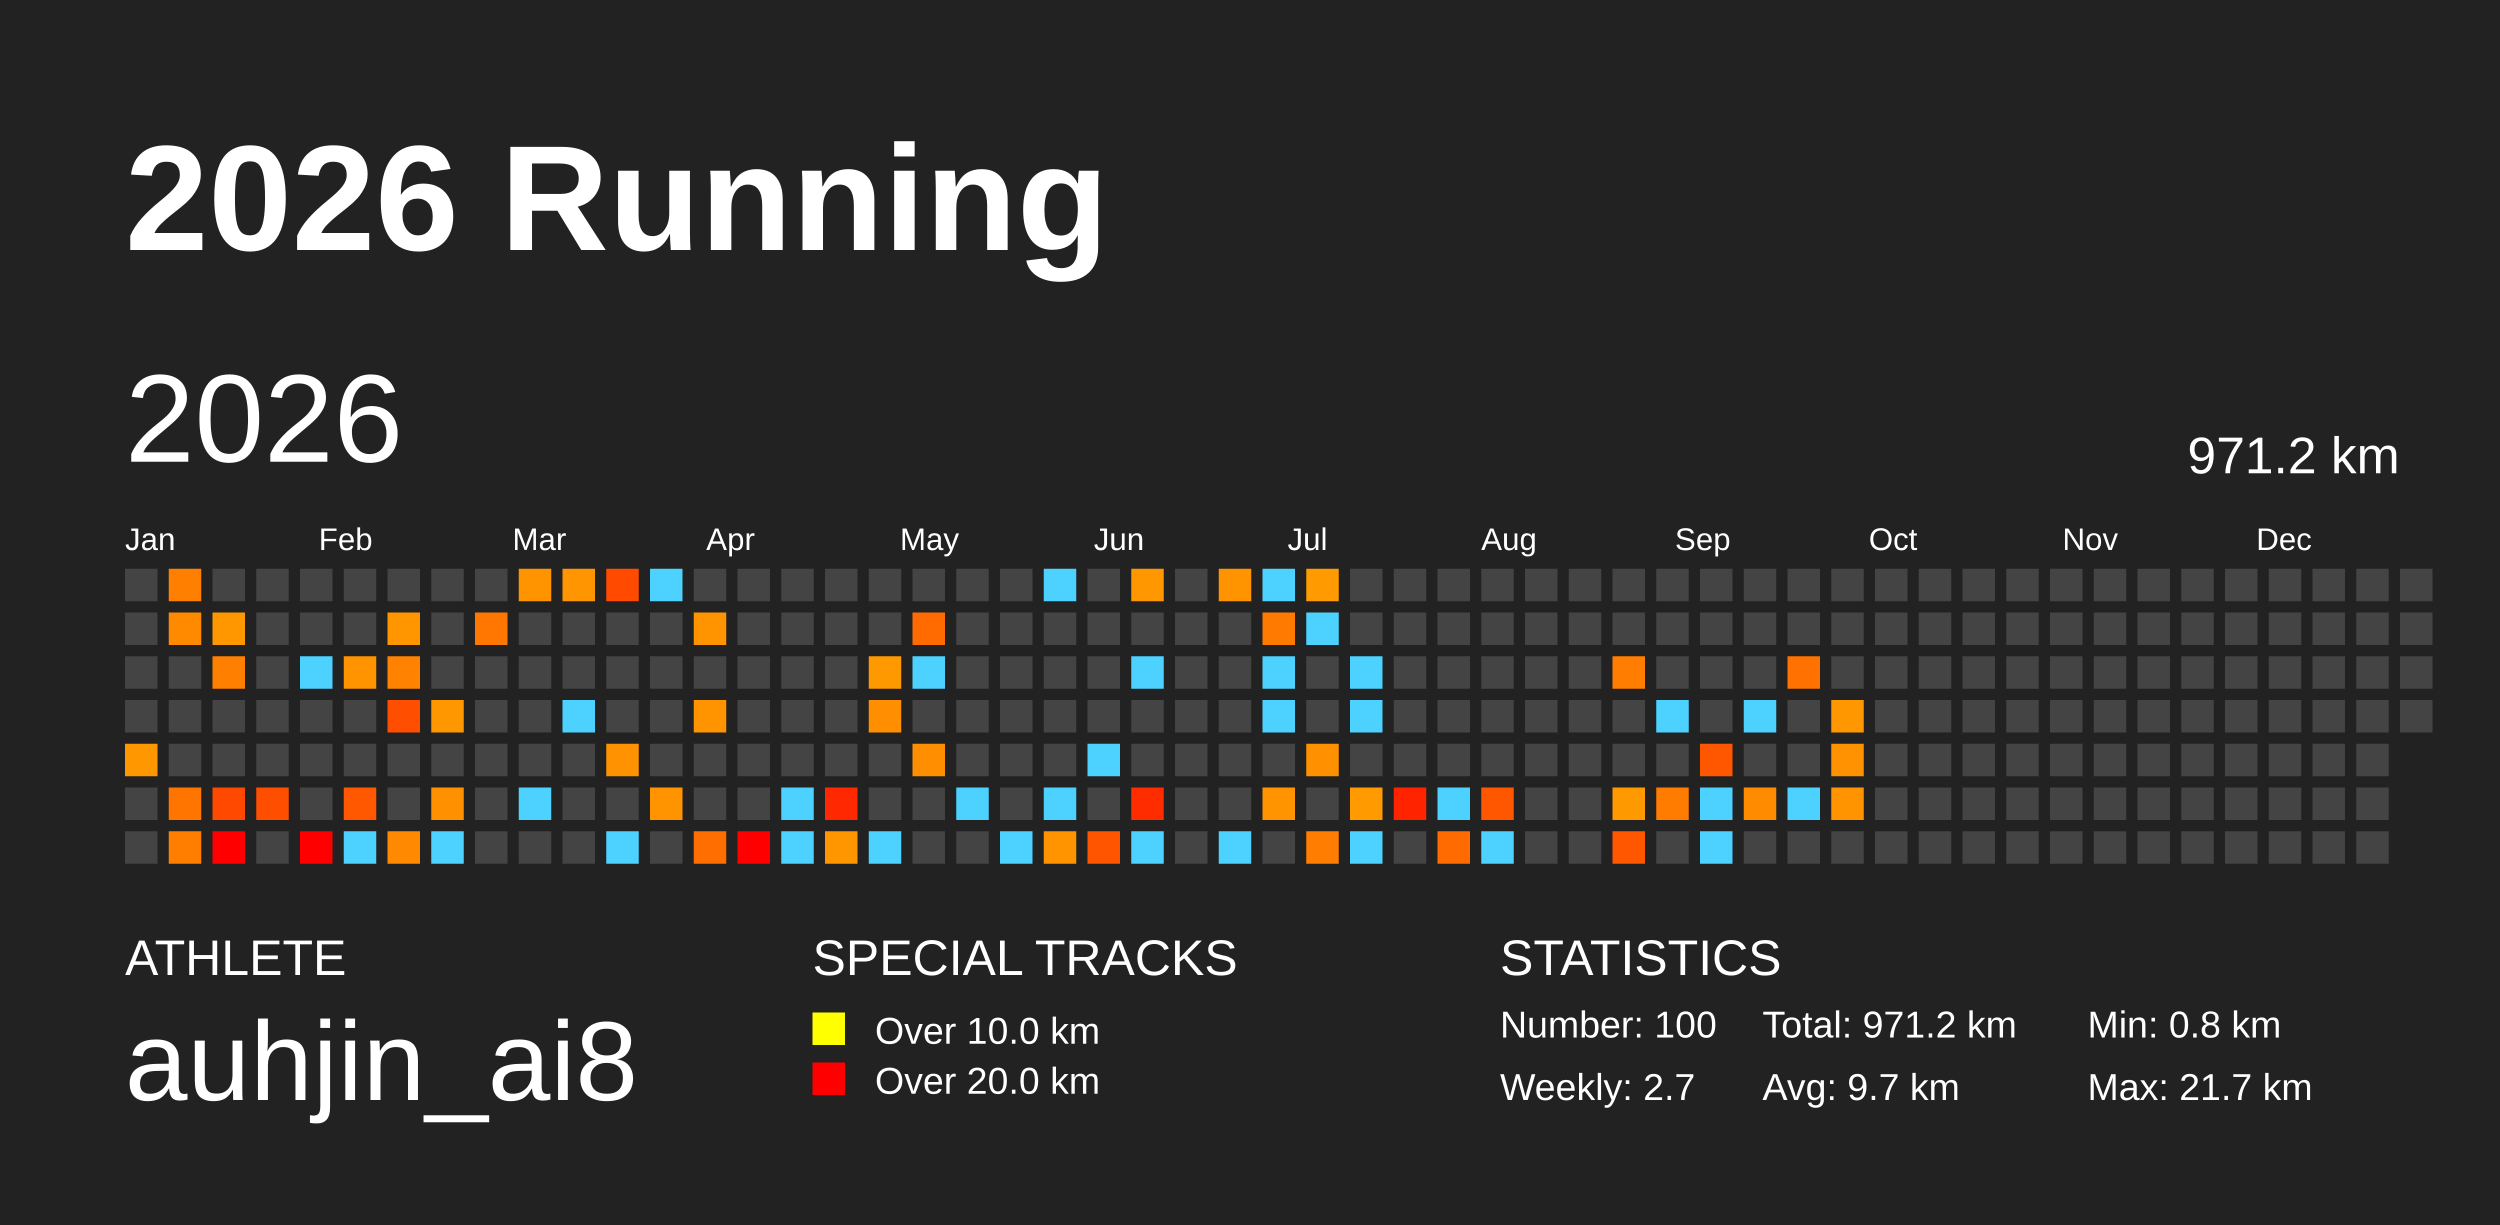
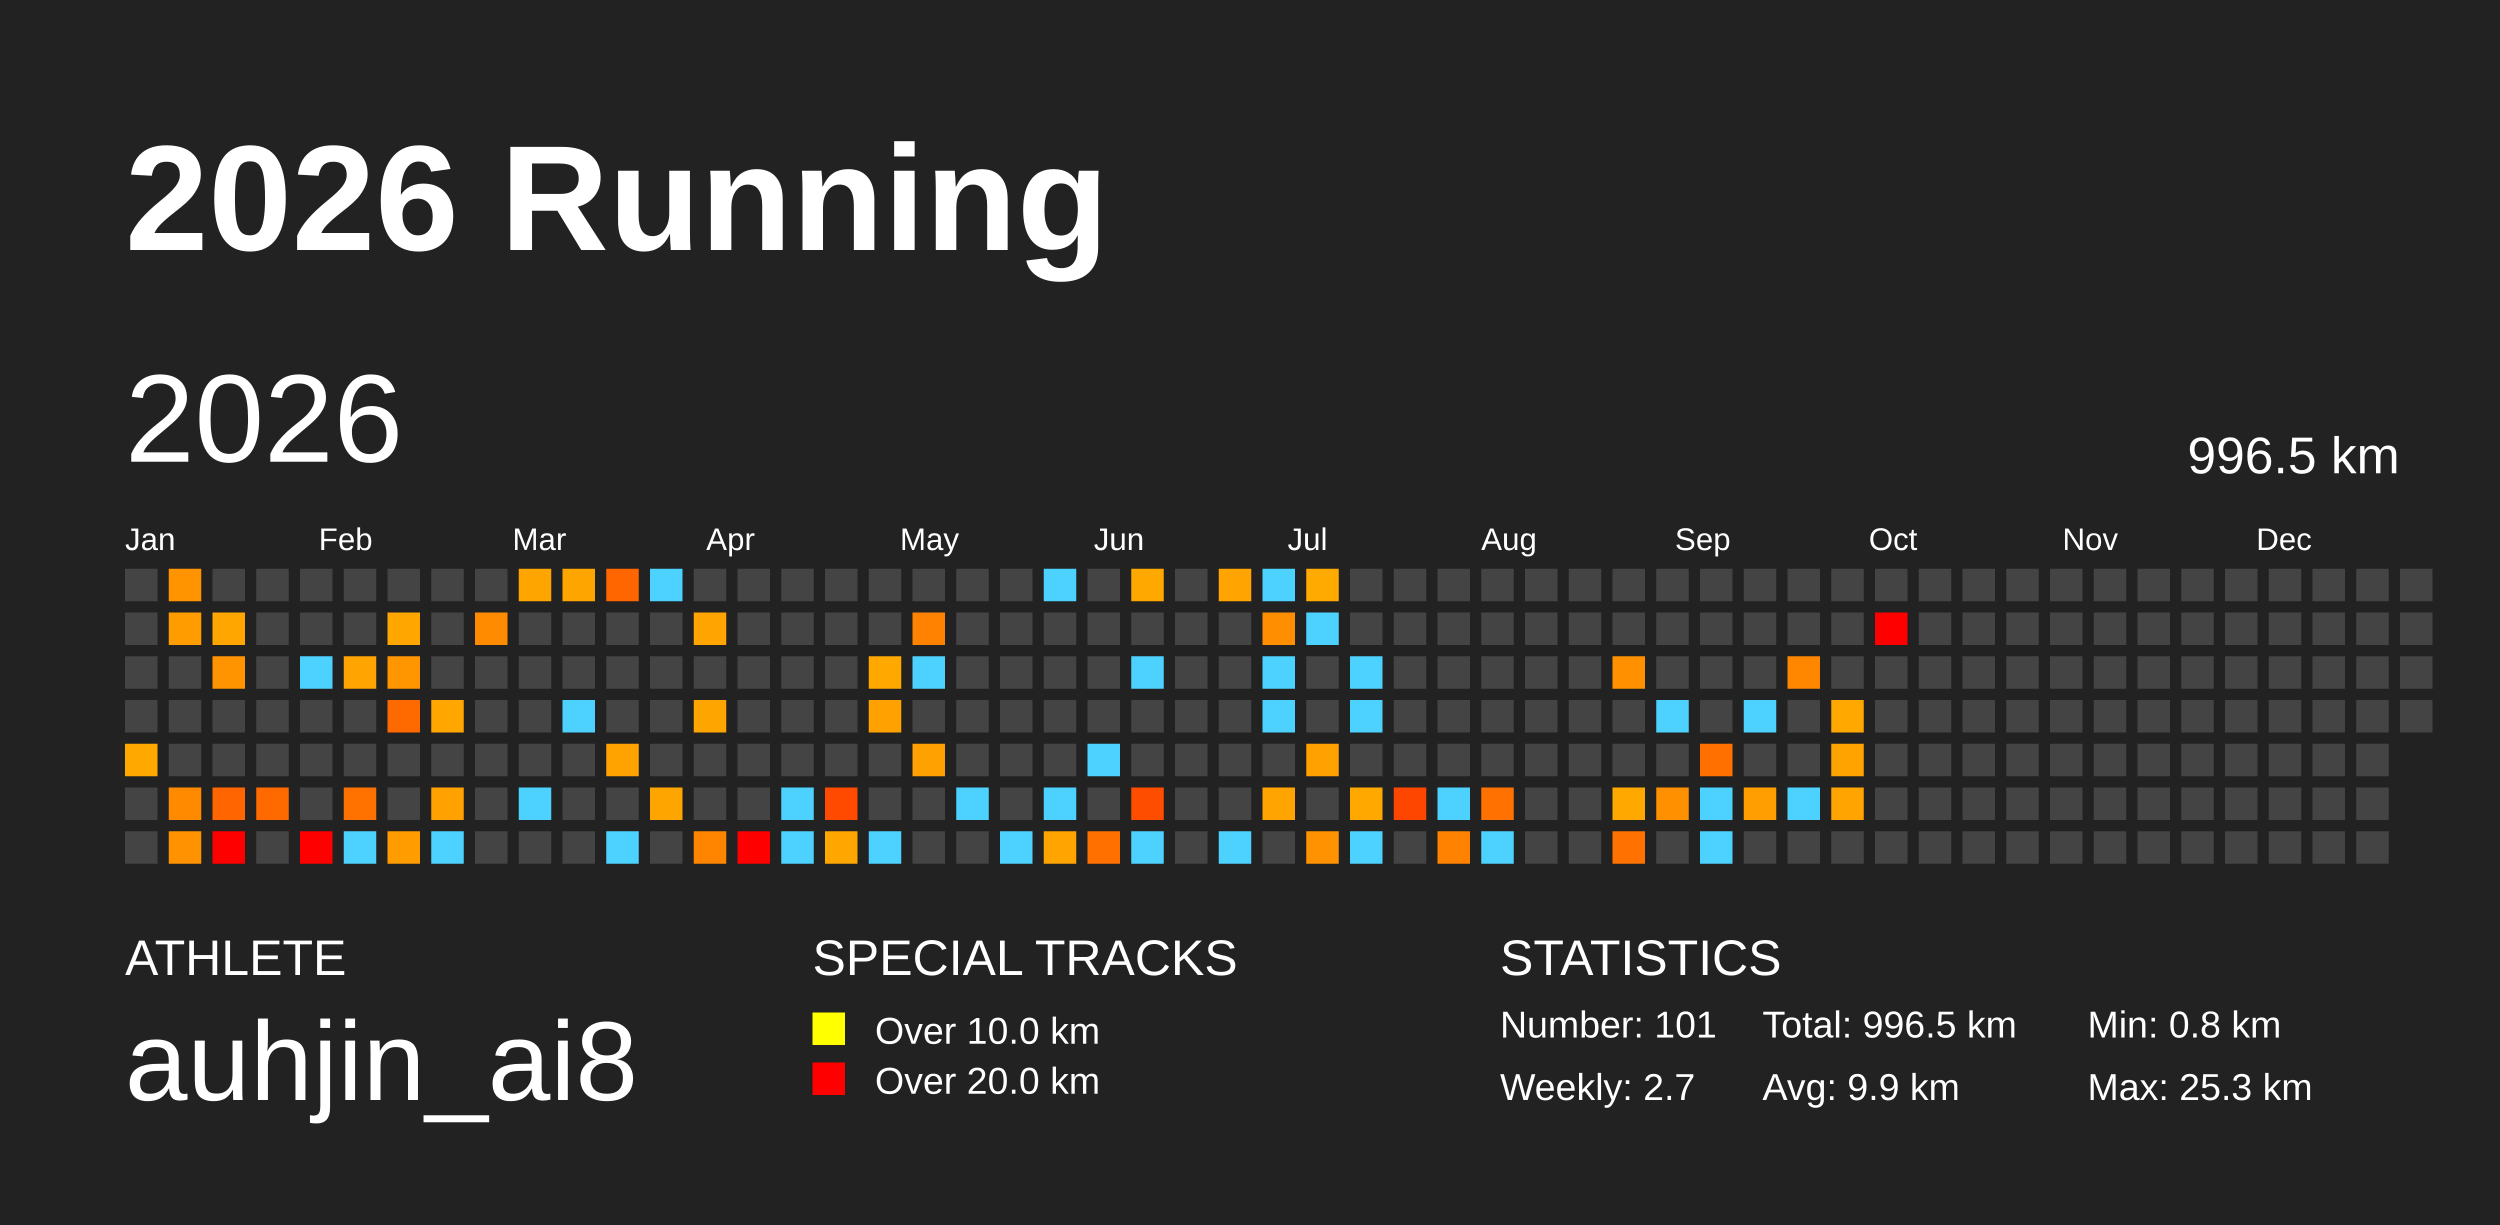
<svg xmlns="http://www.w3.org/2000/svg" baseProfile="full" height="98mm" version="1.1" viewBox="0,0,200,98" width="200mm">
  <defs />
  <rect fill="#222222" height="98" width="200" x="0" y="0" />
  <text fill="#FFFFFF" style="font-size:12px; font-family:Arial; font-weight:bold;" x="10" y="20">2026 Running</text>
  <text fill="#FFFFFF" style="font-size:4px; font-family:Arial" x="10" y="78">ATHLETE</text>
  <text fill="#FFFFFF" style="font-size:9px; font-family:Arial" x="10" y="88">auhjin_ai8</text>
  <text fill="#FFFFFF" style="font-size:4px; font-family:Arial" x="65" y="78">SPECIAL TRACKS</text>
  <rect fill="yellow" height="2.6" width="2.6" x="65" y="81" />
  <text fill="#FFFFFF" style="font-size:3px; font-family:Arial" x="70" y="83.5">Over 10.0 km</text>
  <rect fill="red" height="2.6" width="2.6" x="65" y="85" />
  <text fill="#FFFFFF" style="font-size:3px; font-family:Arial" x="70" y="87.5">Over 20.0 km</text>
  <text fill="#FFFFFF" style="font-size:4px; font-family:Arial" x="120" y="78">STATISTICS</text>
-   <text fill="#FFFFFF" style="font-size:3px; font-family:Arial" x="120" y="83">Number: 100</text>
+   <text fill="#FFFFFF" style="font-size:3px; font-family:Arial" x="120" y="83">Number: 101</text>
  <text fill="#FFFFFF" style="font-size:3px; font-family:Arial" x="120" y="88">Weekly: 2.7</text>
-   <text fill="#FFFFFF" style="font-size:3px; font-family:Arial" x="141" y="83">Total: 971.2 km</text>
-   <text fill="#FFFFFF" style="font-size:3px; font-family:Arial" x="141" y="88">Avg: 9.7 km</text>
+   <text fill="#FFFFFF" style="font-size:3px; font-family:Arial" x="141" y="83">Total: 996.5 km</text>
+   <text fill="#FFFFFF" style="font-size:3px; font-family:Arial" x="141" y="88">Avg: 9.9 km</text>
  <text fill="#FFFFFF" style="font-size:3px; font-family:Arial" x="167" y="83">Min: 0.8 km</text>
-   <text fill="#FFFFFF" style="font-size:3px; font-family:Arial" x="167" y="88">Max: 21.7 km</text>
+   <text fill="#FFFFFF" style="font-size:3px; font-family:Arial" x="167" y="88">Max: 25.3 km</text>
  <text dominant-baseline="hanging" fill="#FFFFFF" style="font-size:10.0px; font-family:Arial;" x="10" y="30">2026</text>
-   <text dominant-baseline="hanging" fill="#FFFFFF" style="font-size:4.125px; font-family:Arial;" x="175" y="35">971.2 km</text>
+   <text dominant-baseline="hanging" fill="#FFFFFF" style="font-size:4.125px; font-family:Arial;" x="175" y="35">996.5 km</text>
  <text fill="#FFFFFF" style="font-size:2.5px; font-family:Arial" x="10.0" y="44">Jan</text>
  <text fill="#FFFFFF" style="font-size:2.5px; font-family:Arial" x="25.5" y="44">Feb</text>
  <text fill="#FFFFFF" style="font-size:2.5px; font-family:Arial" x="41.0" y="44">Mar</text>
  <text fill="#FFFFFF" style="font-size:2.5px; font-family:Arial" x="56.5" y="44">Apr</text>
  <text fill="#FFFFFF" style="font-size:2.5px; font-family:Arial" x="72.0" y="44">May</text>
  <text fill="#FFFFFF" style="font-size:2.5px; font-family:Arial" x="87.5" y="44">Jun</text>
  <text fill="#FFFFFF" style="font-size:2.5px; font-family:Arial" x="103.0" y="44">Jul</text>
  <text fill="#FFFFFF" style="font-size:2.5px; font-family:Arial" x="118.5" y="44">Aug</text>
  <text fill="#FFFFFF" style="font-size:2.5px; font-family:Arial" x="134.0" y="44">Sep</text>
  <text fill="#FFFFFF" style="font-size:2.5px; font-family:Arial" x="149.5" y="44">Oct</text>
  <text fill="#FFFFFF" style="font-size:2.5px; font-family:Arial" x="165.0" y="44">Nov</text>
  <text fill="#FFFFFF" style="font-size:2.5px; font-family:Arial" x="180.5" y="44">Dec</text>
  <rect fill="#444444" height="2.6" width="2.6" x="10.0" y="45.5" />
  <rect fill="#444444" height="2.6" width="2.6" x="10.0" y="49.0" />
  <rect fill="#444444" height="2.6" width="2.6" x="10.0" y="52.5" />
  <rect fill="#444444" height="2.6" width="2.6" x="10.0" y="56.0" />
-   <rect fill="#ff9800" height="2.6" width="2.6" x="10.0" y="59.5" />
+   <rect fill="#ffa800" height="2.6" width="2.6" x="10.0" y="59.5" />
  <rect fill="#444444" height="2.6" width="2.6" x="10.0" y="63.0" />
  <rect fill="#444444" height="2.6" width="2.6" x="10.0" y="66.5" />
-   <rect fill="#ff7f00" height="2.6" width="2.6" x="13.5" y="45.5" />
-   <rect fill="#ff8a00" height="2.6" width="2.6" x="13.5" y="49.0" />
+   <rect fill="#ff9300" height="2.6" width="2.6" x="13.5" y="45.5" />
+   <rect fill="#ff9c00" height="2.6" width="2.6" x="13.5" y="49.0" />
  <rect fill="#444444" height="2.6" width="2.6" x="13.5" y="52.5" />
  <rect fill="#444444" height="2.6" width="2.6" x="13.5" y="56.0" />
  <rect fill="#444444" height="2.6" width="2.6" x="13.5" y="59.5" />
-   <rect fill="#ff7500" height="2.6" width="2.6" x="13.5" y="63.0" />
-   <rect fill="#ff7e00" height="2.6" width="2.6" x="13.5" y="66.5" />
+   <rect fill="#ff8a00" height="2.6" width="2.6" x="13.5" y="63.0" />
+   <rect fill="#ff9200" height="2.6" width="2.6" x="13.5" y="66.5" />
  <rect fill="#444444" height="2.6" width="2.6" x="17.0" y="45.5" />
-   <rect fill="#ff9700" height="2.6" width="2.6" x="17.0" y="49.0" />
-   <rect fill="#ff7f00" height="2.6" width="2.6" x="17.0" y="52.5" />
+   <rect fill="#ffa700" height="2.6" width="2.6" x="17.0" y="49.0" />
+   <rect fill="#ff9300" height="2.6" width="2.6" x="17.0" y="52.5" />
  <rect fill="#444444" height="2.6" width="2.6" x="17.0" y="56.0" />
  <rect fill="#444444" height="2.6" width="2.6" x="17.0" y="59.5" />
-   <rect fill="#ff4900" height="2.6" width="2.6" x="17.0" y="63.0" />
+   <rect fill="#ff6500" height="2.6" width="2.6" x="17.0" y="63.0" />
  <rect fill="red" height="2.6" width="2.6" x="17.0" y="66.5" />
  <rect fill="#444444" height="2.6" width="2.6" x="20.5" y="45.5" />
  <rect fill="#444444" height="2.6" width="2.6" x="20.5" y="49.0" />
  <rect fill="#444444" height="2.6" width="2.6" x="20.5" y="52.5" />
  <rect fill="#444444" height="2.6" width="2.6" x="20.5" y="56.0" />
  <rect fill="#444444" height="2.6" width="2.6" x="20.5" y="59.5" />
-   <rect fill="#ff4e00" height="2.6" width="2.6" x="20.5" y="63.0" />
+   <rect fill="#ff6a00" height="2.6" width="2.6" x="20.5" y="63.0" />
  <rect fill="#444444" height="2.6" width="2.6" x="20.5" y="66.5" />
  <rect fill="#444444" height="2.6" width="2.6" x="24.0" y="45.5" />
  <rect fill="#444444" height="2.6" width="2.6" x="24.0" y="49.0" />
  <rect fill="#4dd2ff" height="2.6" width="2.6" x="24.0" y="52.5" />
  <rect fill="#444444" height="2.6" width="2.6" x="24.0" y="56.0" />
  <rect fill="#444444" height="2.6" width="2.6" x="24.0" y="59.5" />
  <rect fill="#444444" height="2.6" width="2.6" x="24.0" y="63.0" />
  <rect fill="red" height="2.6" width="2.6" x="24.0" y="66.5" />
  <rect fill="#444444" height="2.6" width="2.6" x="27.5" y="45.5" />
  <rect fill="#444444" height="2.6" width="2.6" x="27.5" y="49.0" />
-   <rect fill="#ff9300" height="2.6" width="2.6" x="27.5" y="52.5" />
+   <rect fill="#ffa400" height="2.6" width="2.6" x="27.5" y="52.5" />
  <rect fill="#444444" height="2.6" width="2.6" x="27.5" y="56.0" />
  <rect fill="#444444" height="2.6" width="2.6" x="27.5" y="59.5" />
-   <rect fill="#ff5800" height="2.6" width="2.6" x="27.5" y="63.0" />
+   <rect fill="#ff7200" height="2.6" width="2.6" x="27.5" y="63.0" />
  <rect fill="#4dd2ff" height="2.6" width="2.6" x="27.5" y="66.5" />
  <rect fill="#444444" height="2.6" width="2.6" x="31.0" y="45.5" />
-   <rect fill="#ff9600" height="2.6" width="2.6" x="31.0" y="49.0" />
-   <rect fill="#ff8300" height="2.6" width="2.6" x="31.0" y="52.5" />
-   <rect fill="#ff4e00" height="2.6" width="2.6" x="31.0" y="56.0" />
+   <rect fill="#ffa600" height="2.6" width="2.6" x="31.0" y="49.0" />
+   <rect fill="#ff9600" height="2.6" width="2.6" x="31.0" y="52.5" />
+   <rect fill="#ff6a00" height="2.6" width="2.6" x="31.0" y="56.0" />
  <rect fill="#444444" height="2.6" width="2.6" x="31.0" y="59.5" />
  <rect fill="#444444" height="2.6" width="2.6" x="31.0" y="63.0" />
-   <rect fill="#ff8900" height="2.6" width="2.6" x="31.0" y="66.5" />
+   <rect fill="#ff9c00" height="2.6" width="2.6" x="31.0" y="66.5" />
  <rect fill="#444444" height="2.6" width="2.6" x="34.5" y="45.5" />
  <rect fill="#444444" height="2.6" width="2.6" x="34.5" y="49.0" />
  <rect fill="#444444" height="2.6" width="2.6" x="34.5" y="52.5" />
-   <rect fill="#ff9700" height="2.6" width="2.6" x="34.5" y="56.0" />
+   <rect fill="#ffa700" height="2.6" width="2.6" x="34.5" y="56.0" />
  <rect fill="#444444" height="2.6" width="2.6" x="34.5" y="59.5" />
-   <rect fill="#ff9000" height="2.6" width="2.6" x="34.5" y="63.0" />
+   <rect fill="#ffa100" height="2.6" width="2.6" x="34.5" y="63.0" />
  <rect fill="#4dd2ff" height="2.6" width="2.6" x="34.5" y="66.5" />
  <rect fill="#444444" height="2.6" width="2.6" x="38.0" y="45.5" />
-   <rect fill="#ff7600" height="2.6" width="2.6" x="38.0" y="49.0" />
+   <rect fill="#ff8c00" height="2.6" width="2.6" x="38.0" y="49.0" />
  <rect fill="#444444" height="2.6" width="2.6" x="38.0" y="52.5" />
  <rect fill="#444444" height="2.6" width="2.6" x="38.0" y="56.0" />
  <rect fill="#444444" height="2.6" width="2.6" x="38.0" y="59.5" />
  <rect fill="#444444" height="2.6" width="2.6" x="38.0" y="63.0" />
  <rect fill="#444444" height="2.6" width="2.6" x="38.0" y="66.5" />
-   <rect fill="#ff9400" height="2.6" width="2.6" x="41.5" y="45.5" />
+   <rect fill="#ffa500" height="2.6" width="2.6" x="41.5" y="45.5" />
  <rect fill="#444444" height="2.6" width="2.6" x="41.5" y="49.0" />
  <rect fill="#444444" height="2.6" width="2.6" x="41.5" y="52.5" />
  <rect fill="#444444" height="2.6" width="2.6" x="41.5" y="56.0" />
  <rect fill="#444444" height="2.6" width="2.6" x="41.5" y="59.5" />
  <rect fill="#4dd2ff" height="2.6" width="2.6" x="41.5" y="63.0" />
  <rect fill="#444444" height="2.6" width="2.6" x="41.5" y="66.5" />
-   <rect fill="#ff9500" height="2.6" width="2.6" x="45.0" y="45.5" />
+   <rect fill="#ffa500" height="2.6" width="2.6" x="45.0" y="45.5" />
  <rect fill="#444444" height="2.6" width="2.6" x="45.0" y="49.0" />
  <rect fill="#444444" height="2.6" width="2.6" x="45.0" y="52.5" />
  <rect fill="#4dd2ff" height="2.6" width="2.6" x="45.0" y="56.0" />
  <rect fill="#444444" height="2.6" width="2.6" x="45.0" y="59.5" />
  <rect fill="#444444" height="2.6" width="2.6" x="45.0" y="63.0" />
  <rect fill="#444444" height="2.6" width="2.6" x="45.0" y="66.5" />
-   <rect fill="#ff4a00" height="2.6" width="2.6" x="48.5" y="45.5" />
+   <rect fill="#ff6600" height="2.6" width="2.6" x="48.5" y="45.5" />
  <rect fill="#444444" height="2.6" width="2.6" x="48.5" y="49.0" />
  <rect fill="#444444" height="2.6" width="2.6" x="48.5" y="52.5" />
  <rect fill="#444444" height="2.6" width="2.6" x="48.5" y="56.0" />
-   <rect fill="#ff9200" height="2.6" width="2.6" x="48.5" y="59.5" />
+   <rect fill="#ffa300" height="2.6" width="2.6" x="48.5" y="59.5" />
  <rect fill="#444444" height="2.6" width="2.6" x="48.5" y="63.0" />
  <rect fill="#4dd2ff" height="2.6" width="2.6" x="48.5" y="66.5" />
  <rect fill="#4dd2ff" height="2.6" width="2.6" x="52.0" y="45.5" />
  <rect fill="#444444" height="2.6" width="2.6" x="52.0" y="49.0" />
  <rect fill="#444444" height="2.6" width="2.6" x="52.0" y="52.5" />
  <rect fill="#444444" height="2.6" width="2.6" x="52.0" y="56.0" />
  <rect fill="#444444" height="2.6" width="2.6" x="52.0" y="59.5" />
-   <rect fill="#ff9400" height="2.6" width="2.6" x="52.0" y="63.0" />
+   <rect fill="#ffa500" height="2.6" width="2.6" x="52.0" y="63.0" />
  <rect fill="#444444" height="2.6" width="2.6" x="52.0" y="66.5" />
  <rect fill="#444444" height="2.6" width="2.6" x="55.5" y="45.5" />
-   <rect fill="#ff9400" height="2.6" width="2.6" x="55.5" y="49.0" />
+   <rect fill="#ffa400" height="2.6" width="2.6" x="55.5" y="49.0" />
  <rect fill="#444444" height="2.6" width="2.6" x="55.5" y="52.5" />
-   <rect fill="#ff9400" height="2.6" width="2.6" x="55.5" y="56.0" />
+   <rect fill="#ffa500" height="2.6" width="2.6" x="55.5" y="56.0" />
  <rect fill="#444444" height="2.6" width="2.6" x="55.5" y="59.5" />
  <rect fill="#444444" height="2.6" width="2.6" x="55.5" y="63.0" />
-   <rect fill="#ff6e00" height="2.6" width="2.6" x="55.5" y="66.5" />
+   <rect fill="#ff8500" height="2.6" width="2.6" x="55.5" y="66.5" />
  <rect fill="#444444" height="2.6" width="2.6" x="59.0" y="45.5" />
  <rect fill="#444444" height="2.6" width="2.6" x="59.0" y="49.0" />
  <rect fill="#444444" height="2.6" width="2.6" x="59.0" y="52.5" />
  <rect fill="#444444" height="2.6" width="2.6" x="59.0" y="56.0" />
  <rect fill="#444444" height="2.6" width="2.6" x="59.0" y="59.5" />
  <rect fill="#444444" height="2.6" width="2.6" x="59.0" y="63.0" />
  <rect fill="red" height="2.6" width="2.6" x="59.0" y="66.5" />
  <rect fill="#444444" height="2.6" width="2.6" x="62.5" y="45.5" />
  <rect fill="#444444" height="2.6" width="2.6" x="62.5" y="49.0" />
  <rect fill="#444444" height="2.6" width="2.6" x="62.5" y="52.5" />
  <rect fill="#444444" height="2.6" width="2.6" x="62.5" y="56.0" />
  <rect fill="#444444" height="2.6" width="2.6" x="62.5" y="59.5" />
  <rect fill="#4dd2ff" height="2.6" width="2.6" x="62.5" y="63.0" />
  <rect fill="#4dd2ff" height="2.6" width="2.6" x="62.5" y="66.5" />
  <rect fill="#444444" height="2.6" width="2.6" x="66.0" y="45.5" />
  <rect fill="#444444" height="2.6" width="2.6" x="66.0" y="49.0" />
  <rect fill="#444444" height="2.6" width="2.6" x="66.0" y="52.5" />
  <rect fill="#444444" height="2.6" width="2.6" x="66.0" y="56.0" />
  <rect fill="#444444" height="2.6" width="2.6" x="66.0" y="59.5" />
-   <rect fill="#ff2800" height="2.6" width="2.6" x="66.0" y="63.0" />
-   <rect fill="#ff9600" height="2.6" width="2.6" x="66.0" y="66.5" />
+   <rect fill="#ff4a00" height="2.6" width="2.6" x="66.0" y="63.0" />
+   <rect fill="#ffa600" height="2.6" width="2.6" x="66.0" y="66.5" />
  <rect fill="#444444" height="2.6" width="2.6" x="69.5" y="45.5" />
  <rect fill="#444444" height="2.6" width="2.6" x="69.5" y="49.0" />
-   <rect fill="#ff9900" height="2.6" width="2.6" x="69.5" y="52.5" />
-   <rect fill="#ff8f00" height="2.6" width="2.6" x="69.5" y="56.0" />
+   <rect fill="#ffa900" height="2.6" width="2.6" x="69.5" y="52.5" />
+   <rect fill="#ffa100" height="2.6" width="2.6" x="69.5" y="56.0" />
  <rect fill="#444444" height="2.6" width="2.6" x="69.5" y="59.5" />
  <rect fill="#444444" height="2.6" width="2.6" x="69.5" y="63.0" />
  <rect fill="#4dd2ff" height="2.6" width="2.6" x="69.5" y="66.5" />
  <rect fill="#444444" height="2.6" width="2.6" x="73.0" y="45.5" />
-   <rect fill="#ff6b00" height="2.6" width="2.6" x="73.0" y="49.0" />
+   <rect fill="#ff8200" height="2.6" width="2.6" x="73.0" y="49.0" />
  <rect fill="#4dd2ff" height="2.6" width="2.6" x="73.0" y="52.5" />
  <rect fill="#444444" height="2.6" width="2.6" x="73.0" y="56.0" />
-   <rect fill="#ff8f00" height="2.6" width="2.6" x="73.0" y="59.5" />
+   <rect fill="#ffa100" height="2.6" width="2.6" x="73.0" y="59.5" />
  <rect fill="#444444" height="2.6" width="2.6" x="73.0" y="63.0" />
  <rect fill="#444444" height="2.6" width="2.6" x="73.0" y="66.5" />
  <rect fill="#444444" height="2.6" width="2.6" x="76.5" y="45.5" />
  <rect fill="#444444" height="2.6" width="2.6" x="76.5" y="49.0" />
  <rect fill="#444444" height="2.6" width="2.6" x="76.5" y="52.5" />
  <rect fill="#444444" height="2.6" width="2.6" x="76.5" y="56.0" />
  <rect fill="#444444" height="2.6" width="2.6" x="76.5" y="59.5" />
  <rect fill="#4dd2ff" height="2.6" width="2.6" x="76.5" y="63.0" />
  <rect fill="#444444" height="2.6" width="2.6" x="76.5" y="66.5" />
  <rect fill="#444444" height="2.6" width="2.6" x="80.0" y="45.5" />
  <rect fill="#444444" height="2.6" width="2.6" x="80.0" y="49.0" />
  <rect fill="#444444" height="2.6" width="2.6" x="80.0" y="52.5" />
  <rect fill="#444444" height="2.6" width="2.6" x="80.0" y="56.0" />
  <rect fill="#444444" height="2.6" width="2.6" x="80.0" y="59.5" />
  <rect fill="#444444" height="2.6" width="2.6" x="80.0" y="63.0" />
  <rect fill="#4dd2ff" height="2.6" width="2.6" x="80.0" y="66.5" />
  <rect fill="#4dd2ff" height="2.6" width="2.6" x="83.5" y="45.5" />
  <rect fill="#444444" height="2.6" width="2.6" x="83.5" y="49.0" />
  <rect fill="#444444" height="2.6" width="2.6" x="83.5" y="52.5" />
  <rect fill="#444444" height="2.6" width="2.6" x="83.5" y="56.0" />
  <rect fill="#444444" height="2.6" width="2.6" x="83.5" y="59.5" />
  <rect fill="#4dd2ff" height="2.6" width="2.6" x="83.5" y="63.0" />
-   <rect fill="#ff9400" height="2.6" width="2.6" x="83.5" y="66.5" />
+   <rect fill="#ffa400" height="2.6" width="2.6" x="83.5" y="66.5" />
  <rect fill="#444444" height="2.6" width="2.6" x="87.0" y="45.5" />
  <rect fill="#444444" height="2.6" width="2.6" x="87.0" y="49.0" />
  <rect fill="#444444" height="2.6" width="2.6" x="87.0" y="52.5" />
  <rect fill="#444444" height="2.6" width="2.6" x="87.0" y="56.0" />
  <rect fill="#4dd2ff" height="2.6" width="2.6" x="87.0" y="59.5" />
  <rect fill="#444444" height="2.6" width="2.6" x="87.0" y="63.0" />
-   <rect fill="#ff5500" height="2.6" width="2.6" x="87.0" y="66.5" />
-   <rect fill="#ff9800" height="2.6" width="2.6" x="90.5" y="45.5" />
+   <rect fill="#ff7000" height="2.6" width="2.6" x="87.0" y="66.5" />
+   <rect fill="#ffa800" height="2.6" width="2.6" x="90.5" y="45.5" />
  <rect fill="#444444" height="2.6" width="2.6" x="90.5" y="49.0" />
  <rect fill="#4dd2ff" height="2.6" width="2.6" x="90.5" y="52.5" />
  <rect fill="#444444" height="2.6" width="2.6" x="90.5" y="56.0" />
  <rect fill="#444444" height="2.6" width="2.6" x="90.5" y="59.5" />
-   <rect fill="#ff2c00" height="2.6" width="2.6" x="90.5" y="63.0" />
+   <rect fill="#ff4d00" height="2.6" width="2.6" x="90.5" y="63.0" />
  <rect fill="#4dd2ff" height="2.6" width="2.6" x="90.5" y="66.5" />
  <rect fill="#444444" height="2.6" width="2.6" x="94.0" y="45.5" />
  <rect fill="#444444" height="2.6" width="2.6" x="94.0" y="49.0" />
  <rect fill="#444444" height="2.6" width="2.6" x="94.0" y="52.5" />
  <rect fill="#444444" height="2.6" width="2.6" x="94.0" y="56.0" />
  <rect fill="#444444" height="2.6" width="2.6" x="94.0" y="59.5" />
  <rect fill="#444444" height="2.6" width="2.6" x="94.0" y="63.0" />
  <rect fill="#444444" height="2.6" width="2.6" x="94.0" y="66.5" />
-   <rect fill="#ff9300" height="2.6" width="2.6" x="97.5" y="45.5" />
+   <rect fill="#ffa400" height="2.6" width="2.6" x="97.5" y="45.5" />
  <rect fill="#444444" height="2.6" width="2.6" x="97.5" y="49.0" />
  <rect fill="#444444" height="2.6" width="2.6" x="97.5" y="52.5" />
  <rect fill="#444444" height="2.6" width="2.6" x="97.5" y="56.0" />
  <rect fill="#444444" height="2.6" width="2.6" x="97.5" y="59.5" />
  <rect fill="#444444" height="2.6" width="2.6" x="97.5" y="63.0" />
  <rect fill="#4dd2ff" height="2.6" width="2.6" x="97.5" y="66.5" />
  <rect fill="#4dd2ff" height="2.6" width="2.6" x="101.0" y="45.5" />
-   <rect fill="#ff7a00" height="2.6" width="2.6" x="101.0" y="49.0" />
+   <rect fill="#ff8f00" height="2.6" width="2.6" x="101.0" y="49.0" />
  <rect fill="#4dd2ff" height="2.6" width="2.6" x="101.0" y="52.5" />
  <rect fill="#4dd2ff" height="2.6" width="2.6" x="101.0" y="56.0" />
  <rect fill="#444444" height="2.6" width="2.6" x="101.0" y="59.5" />
-   <rect fill="#ff9300" height="2.6" width="2.6" x="101.0" y="63.0" />
+   <rect fill="#ffa400" height="2.6" width="2.6" x="101.0" y="63.0" />
  <rect fill="#444444" height="2.6" width="2.6" x="101.0" y="66.5" />
-   <rect fill="#ff9a00" height="2.6" width="2.6" x="104.5" y="45.5" />
+   <rect fill="#ffaa00" height="2.6" width="2.6" x="104.5" y="45.5" />
  <rect fill="#4dd2ff" height="2.6" width="2.6" x="104.5" y="49.0" />
  <rect fill="#444444" height="2.6" width="2.6" x="104.5" y="52.5" />
  <rect fill="#444444" height="2.6" width="2.6" x="104.5" y="56.0" />
-   <rect fill="#ff9000" height="2.6" width="2.6" x="104.5" y="59.5" />
+   <rect fill="#ffa100" height="2.6" width="2.6" x="104.5" y="59.5" />
  <rect fill="#444444" height="2.6" width="2.6" x="104.5" y="63.0" />
-   <rect fill="#ff7d00" height="2.6" width="2.6" x="104.5" y="66.5" />
+   <rect fill="#ff9200" height="2.6" width="2.6" x="104.5" y="66.5" />
  <rect fill="#444444" height="2.6" width="2.6" x="108.0" y="45.5" />
  <rect fill="#444444" height="2.6" width="2.6" x="108.0" y="49.0" />
  <rect fill="#4dd2ff" height="2.6" width="2.6" x="108.0" y="52.5" />
  <rect fill="#4dd2ff" height="2.6" width="2.6" x="108.0" y="56.0" />
  <rect fill="#444444" height="2.6" width="2.6" x="108.0" y="59.5" />
-   <rect fill="#ff9a00" height="2.6" width="2.6" x="108.0" y="63.0" />
+   <rect fill="#ffa900" height="2.6" width="2.6" x="108.0" y="63.0" />
  <rect fill="#4dd2ff" height="2.6" width="2.6" x="108.0" y="66.5" />
  <rect fill="#444444" height="2.6" width="2.6" x="111.5" y="45.5" />
  <rect fill="#444444" height="2.6" width="2.6" x="111.5" y="49.0" />
  <rect fill="#444444" height="2.6" width="2.6" x="111.5" y="52.5" />
  <rect fill="#444444" height="2.6" width="2.6" x="111.5" y="56.0" />
  <rect fill="#444444" height="2.6" width="2.6" x="111.5" y="59.5" />
-   <rect fill="#ff2300" height="2.6" width="2.6" x="111.5" y="63.0" />
+   <rect fill="#ff4600" height="2.6" width="2.6" x="111.5" y="63.0" />
  <rect fill="#444444" height="2.6" width="2.6" x="111.5" y="66.5" />
  <rect fill="#444444" height="2.6" width="2.6" x="115.0" y="45.5" />
  <rect fill="#444444" height="2.6" width="2.6" x="115.0" y="49.0" />
  <rect fill="#444444" height="2.6" width="2.6" x="115.0" y="52.5" />
  <rect fill="#444444" height="2.6" width="2.6" x="115.0" y="56.0" />
  <rect fill="#444444" height="2.6" width="2.6" x="115.0" y="59.5" />
  <rect fill="#4dd2ff" height="2.6" width="2.6" x="115.0" y="63.0" />
-   <rect fill="#ff6b00" height="2.6" width="2.6" x="115.0" y="66.5" />
+   <rect fill="#ff8200" height="2.6" width="2.6" x="115.0" y="66.5" />
  <rect fill="#444444" height="2.6" width="2.6" x="118.5" y="45.5" />
  <rect fill="#444444" height="2.6" width="2.6" x="118.5" y="49.0" />
  <rect fill="#444444" height="2.6" width="2.6" x="118.5" y="52.5" />
  <rect fill="#444444" height="2.6" width="2.6" x="118.5" y="56.0" />
  <rect fill="#444444" height="2.6" width="2.6" x="118.5" y="59.5" />
-   <rect fill="#ff5700" height="2.6" width="2.6" x="118.5" y="63.0" />
+   <rect fill="#ff7100" height="2.6" width="2.6" x="118.5" y="63.0" />
  <rect fill="#4dd2ff" height="2.6" width="2.6" x="118.5" y="66.5" />
  <rect fill="#444444" height="2.6" width="2.6" x="122.0" y="45.5" />
  <rect fill="#444444" height="2.6" width="2.6" x="122.0" y="49.0" />
  <rect fill="#444444" height="2.6" width="2.6" x="122.0" y="52.5" />
  <rect fill="#444444" height="2.6" width="2.6" x="122.0" y="56.0" />
  <rect fill="#444444" height="2.6" width="2.6" x="122.0" y="59.5" />
  <rect fill="#444444" height="2.6" width="2.6" x="122.0" y="63.0" />
  <rect fill="#444444" height="2.6" width="2.6" x="122.0" y="66.5" />
  <rect fill="#444444" height="2.6" width="2.6" x="125.5" y="45.5" />
  <rect fill="#444444" height="2.6" width="2.6" x="125.5" y="49.0" />
  <rect fill="#444444" height="2.6" width="2.6" x="125.5" y="52.5" />
  <rect fill="#444444" height="2.6" width="2.6" x="125.5" y="56.0" />
  <rect fill="#444444" height="2.6" width="2.6" x="125.5" y="59.5" />
  <rect fill="#444444" height="2.6" width="2.6" x="125.5" y="63.0" />
  <rect fill="#444444" height="2.6" width="2.6" x="125.5" y="66.5" />
  <rect fill="#444444" height="2.6" width="2.6" x="129.0" y="45.5" />
  <rect fill="#444444" height="2.6" width="2.6" x="129.0" y="49.0" />
-   <rect fill="#ff7d00" height="2.6" width="2.6" x="129.0" y="52.5" />
+   <rect fill="#ff9100" height="2.6" width="2.6" x="129.0" y="52.5" />
  <rect fill="#444444" height="2.6" width="2.6" x="129.0" y="56.0" />
  <rect fill="#444444" height="2.6" width="2.6" x="129.0" y="59.5" />
-   <rect fill="#ff9900" height="2.6" width="2.6" x="129.0" y="63.0" />
-   <rect fill="#ff5700" height="2.6" width="2.6" x="129.0" y="66.5" />
+   <rect fill="#ffa900" height="2.6" width="2.6" x="129.0" y="63.0" />
+   <rect fill="#ff7100" height="2.6" width="2.6" x="129.0" y="66.5" />
  <rect fill="#444444" height="2.6" width="2.6" x="132.5" y="45.5" />
  <rect fill="#444444" height="2.6" width="2.6" x="132.5" y="49.0" />
  <rect fill="#444444" height="2.6" width="2.6" x="132.5" y="52.5" />
  <rect fill="#4dd2ff" height="2.6" width="2.6" x="132.5" y="56.0" />
  <rect fill="#444444" height="2.6" width="2.6" x="132.5" y="59.5" />
-   <rect fill="#ff7c00" height="2.6" width="2.6" x="132.5" y="63.0" />
+   <rect fill="#ff9100" height="2.6" width="2.6" x="132.5" y="63.0" />
  <rect fill="#444444" height="2.6" width="2.6" x="132.5" y="66.5" />
  <rect fill="#444444" height="2.6" width="2.6" x="136.0" y="45.5" />
  <rect fill="#444444" height="2.6" width="2.6" x="136.0" y="49.0" />
  <rect fill="#444444" height="2.6" width="2.6" x="136.0" y="52.5" />
  <rect fill="#444444" height="2.6" width="2.6" x="136.0" y="56.0" />
-   <rect fill="#ff5600" height="2.6" width="2.6" x="136.0" y="59.5" />
+   <rect fill="#ff7000" height="2.6" width="2.6" x="136.0" y="59.5" />
  <rect fill="#4dd2ff" height="2.6" width="2.6" x="136.0" y="63.0" />
  <rect fill="#4dd2ff" height="2.6" width="2.6" x="136.0" y="66.5" />
  <rect fill="#444444" height="2.6" width="2.6" x="139.5" y="45.5" />
  <rect fill="#444444" height="2.6" width="2.6" x="139.5" y="49.0" />
  <rect fill="#444444" height="2.6" width="2.6" x="139.5" y="52.5" />
  <rect fill="#4dd2ff" height="2.6" width="2.6" x="139.5" y="56.0" />
  <rect fill="#444444" height="2.6" width="2.6" x="139.5" y="59.5" />
-   <rect fill="#ff8c00" height="2.6" width="2.6" x="139.5" y="63.0" />
+   <rect fill="#ff9e00" height="2.6" width="2.6" x="139.5" y="63.0" />
  <rect fill="#444444" height="2.6" width="2.6" x="139.5" y="66.5" />
  <rect fill="#444444" height="2.6" width="2.6" x="143.0" y="45.5" />
  <rect fill="#444444" height="2.6" width="2.6" x="143.0" y="49.0" />
-   <rect fill="#ff7100" height="2.6" width="2.6" x="143.0" y="52.5" />
+   <rect fill="#ff8700" height="2.6" width="2.6" x="143.0" y="52.5" />
  <rect fill="#444444" height="2.6" width="2.6" x="143.0" y="56.0" />
  <rect fill="#444444" height="2.6" width="2.6" x="143.0" y="59.5" />
  <rect fill="#4dd2ff" height="2.6" width="2.6" x="143.0" y="63.0" />
  <rect fill="#444444" height="2.6" width="2.6" x="143.0" y="66.5" />
  <rect fill="#444444" height="2.6" width="2.6" x="146.5" y="45.5" />
  <rect fill="#444444" height="2.6" width="2.6" x="146.5" y="49.0" />
  <rect fill="#444444" height="2.6" width="2.6" x="146.5" y="52.5" />
-   <rect fill="#ff9800" height="2.6" width="2.6" x="146.5" y="56.0" />
-   <rect fill="#ff9200" height="2.6" width="2.6" x="146.5" y="59.5" />
-   <rect fill="#ff9300" height="2.6" width="2.6" x="146.5" y="63.0" />
+   <rect fill="#ffa800" height="2.6" width="2.6" x="146.5" y="56.0" />
+   <rect fill="#ffa300" height="2.6" width="2.6" x="146.5" y="59.5" />
+   <rect fill="#ffa400" height="2.6" width="2.6" x="146.5" y="63.0" />
  <rect fill="#444444" height="2.6" width="2.6" x="146.5" y="66.5" />
  <rect fill="#444444" height="2.6" width="2.6" x="150.0" y="45.5" />
-   <rect fill="#444444" height="2.6" width="2.6" x="150.0" y="49.0" />
+   <rect fill="red" height="2.6" width="2.6" x="150.0" y="49.0" />
  <rect fill="#444444" height="2.6" width="2.6" x="150.0" y="52.5" />
  <rect fill="#444444" height="2.6" width="2.6" x="150.0" y="56.0" />
  <rect fill="#444444" height="2.6" width="2.6" x="150.0" y="59.5" />
  <rect fill="#444444" height="2.6" width="2.6" x="150.0" y="63.0" />
  <rect fill="#444444" height="2.6" width="2.6" x="150.0" y="66.5" />
  <rect fill="#444444" height="2.6" width="2.6" x="153.5" y="45.5" />
  <rect fill="#444444" height="2.6" width="2.6" x="153.5" y="49.0" />
  <rect fill="#444444" height="2.6" width="2.6" x="153.5" y="52.5" />
  <rect fill="#444444" height="2.6" width="2.6" x="153.5" y="56.0" />
  <rect fill="#444444" height="2.6" width="2.6" x="153.5" y="59.5" />
  <rect fill="#444444" height="2.6" width="2.6" x="153.5" y="63.0" />
  <rect fill="#444444" height="2.6" width="2.6" x="153.5" y="66.5" />
  <rect fill="#444444" height="2.6" width="2.6" x="157.0" y="45.5" />
  <rect fill="#444444" height="2.6" width="2.6" x="157.0" y="49.0" />
  <rect fill="#444444" height="2.6" width="2.6" x="157.0" y="52.5" />
  <rect fill="#444444" height="2.6" width="2.6" x="157.0" y="56.0" />
  <rect fill="#444444" height="2.6" width="2.6" x="157.0" y="59.5" />
  <rect fill="#444444" height="2.6" width="2.6" x="157.0" y="63.0" />
  <rect fill="#444444" height="2.6" width="2.6" x="157.0" y="66.5" />
  <rect fill="#444444" height="2.6" width="2.6" x="160.5" y="45.5" />
  <rect fill="#444444" height="2.6" width="2.6" x="160.5" y="49.0" />
  <rect fill="#444444" height="2.6" width="2.6" x="160.5" y="52.5" />
  <rect fill="#444444" height="2.6" width="2.6" x="160.5" y="56.0" />
  <rect fill="#444444" height="2.6" width="2.6" x="160.5" y="59.5" />
  <rect fill="#444444" height="2.6" width="2.6" x="160.5" y="63.0" />
  <rect fill="#444444" height="2.6" width="2.6" x="160.5" y="66.5" />
  <rect fill="#444444" height="2.6" width="2.6" x="164.0" y="45.5" />
  <rect fill="#444444" height="2.6" width="2.6" x="164.0" y="49.0" />
  <rect fill="#444444" height="2.6" width="2.6" x="164.0" y="52.5" />
  <rect fill="#444444" height="2.6" width="2.6" x="164.0" y="56.0" />
  <rect fill="#444444" height="2.6" width="2.6" x="164.0" y="59.5" />
  <rect fill="#444444" height="2.6" width="2.6" x="164.0" y="63.0" />
  <rect fill="#444444" height="2.6" width="2.6" x="164.0" y="66.5" />
  <rect fill="#444444" height="2.6" width="2.6" x="167.5" y="45.5" />
  <rect fill="#444444" height="2.6" width="2.6" x="167.5" y="49.0" />
  <rect fill="#444444" height="2.6" width="2.6" x="167.5" y="52.5" />
  <rect fill="#444444" height="2.6" width="2.6" x="167.5" y="56.0" />
  <rect fill="#444444" height="2.6" width="2.6" x="167.5" y="59.5" />
  <rect fill="#444444" height="2.6" width="2.6" x="167.5" y="63.0" />
  <rect fill="#444444" height="2.6" width="2.6" x="167.5" y="66.5" />
  <rect fill="#444444" height="2.6" width="2.6" x="171.0" y="45.5" />
  <rect fill="#444444" height="2.6" width="2.6" x="171.0" y="49.0" />
  <rect fill="#444444" height="2.6" width="2.6" x="171.0" y="52.5" />
  <rect fill="#444444" height="2.6" width="2.6" x="171.0" y="56.0" />
  <rect fill="#444444" height="2.6" width="2.6" x="171.0" y="59.5" />
  <rect fill="#444444" height="2.6" width="2.6" x="171.0" y="63.0" />
  <rect fill="#444444" height="2.6" width="2.6" x="171.0" y="66.5" />
  <rect fill="#444444" height="2.6" width="2.6" x="174.5" y="45.5" />
  <rect fill="#444444" height="2.6" width="2.6" x="174.5" y="49.0" />
  <rect fill="#444444" height="2.6" width="2.6" x="174.5" y="52.5" />
  <rect fill="#444444" height="2.6" width="2.6" x="174.5" y="56.0" />
  <rect fill="#444444" height="2.6" width="2.6" x="174.5" y="59.5" />
  <rect fill="#444444" height="2.6" width="2.6" x="174.5" y="63.0" />
  <rect fill="#444444" height="2.6" width="2.6" x="174.5" y="66.5" />
  <rect fill="#444444" height="2.6" width="2.6" x="178.0" y="45.5" />
  <rect fill="#444444" height="2.6" width="2.6" x="178.0" y="49.0" />
  <rect fill="#444444" height="2.6" width="2.6" x="178.0" y="52.5" />
  <rect fill="#444444" height="2.6" width="2.6" x="178.0" y="56.0" />
  <rect fill="#444444" height="2.6" width="2.6" x="178.0" y="59.5" />
  <rect fill="#444444" height="2.6" width="2.6" x="178.0" y="63.0" />
  <rect fill="#444444" height="2.6" width="2.6" x="178.0" y="66.5" />
  <rect fill="#444444" height="2.6" width="2.6" x="181.5" y="45.5" />
  <rect fill="#444444" height="2.6" width="2.6" x="181.5" y="49.0" />
  <rect fill="#444444" height="2.6" width="2.6" x="181.5" y="52.5" />
  <rect fill="#444444" height="2.6" width="2.6" x="181.5" y="56.0" />
  <rect fill="#444444" height="2.6" width="2.6" x="181.5" y="59.5" />
  <rect fill="#444444" height="2.6" width="2.6" x="181.5" y="63.0" />
  <rect fill="#444444" height="2.6" width="2.6" x="181.5" y="66.5" />
  <rect fill="#444444" height="2.6" width="2.6" x="185.0" y="45.5" />
  <rect fill="#444444" height="2.6" width="2.6" x="185.0" y="49.0" />
  <rect fill="#444444" height="2.6" width="2.6" x="185.0" y="52.5" />
  <rect fill="#444444" height="2.6" width="2.6" x="185.0" y="56.0" />
  <rect fill="#444444" height="2.6" width="2.6" x="185.0" y="59.5" />
  <rect fill="#444444" height="2.6" width="2.6" x="185.0" y="63.0" />
  <rect fill="#444444" height="2.6" width="2.6" x="185.0" y="66.5" />
  <rect fill="#444444" height="2.6" width="2.6" x="188.5" y="45.5" />
  <rect fill="#444444" height="2.6" width="2.6" x="188.5" y="49.0" />
  <rect fill="#444444" height="2.6" width="2.6" x="188.5" y="52.5" />
  <rect fill="#444444" height="2.6" width="2.6" x="188.5" y="56.0" />
  <rect fill="#444444" height="2.6" width="2.6" x="188.5" y="59.5" />
  <rect fill="#444444" height="2.6" width="2.6" x="188.5" y="63.0" />
  <rect fill="#444444" height="2.6" width="2.6" x="188.5" y="66.5" />
  <rect fill="#444444" height="2.6" width="2.6" x="192.0" y="45.5" />
  <rect fill="#444444" height="2.6" width="2.6" x="192.0" y="49.0" />
  <rect fill="#444444" height="2.6" width="2.6" x="192.0" y="52.5" />
  <rect fill="#444444" height="2.6" width="2.6" x="192.0" y="56.0" />
</svg>
